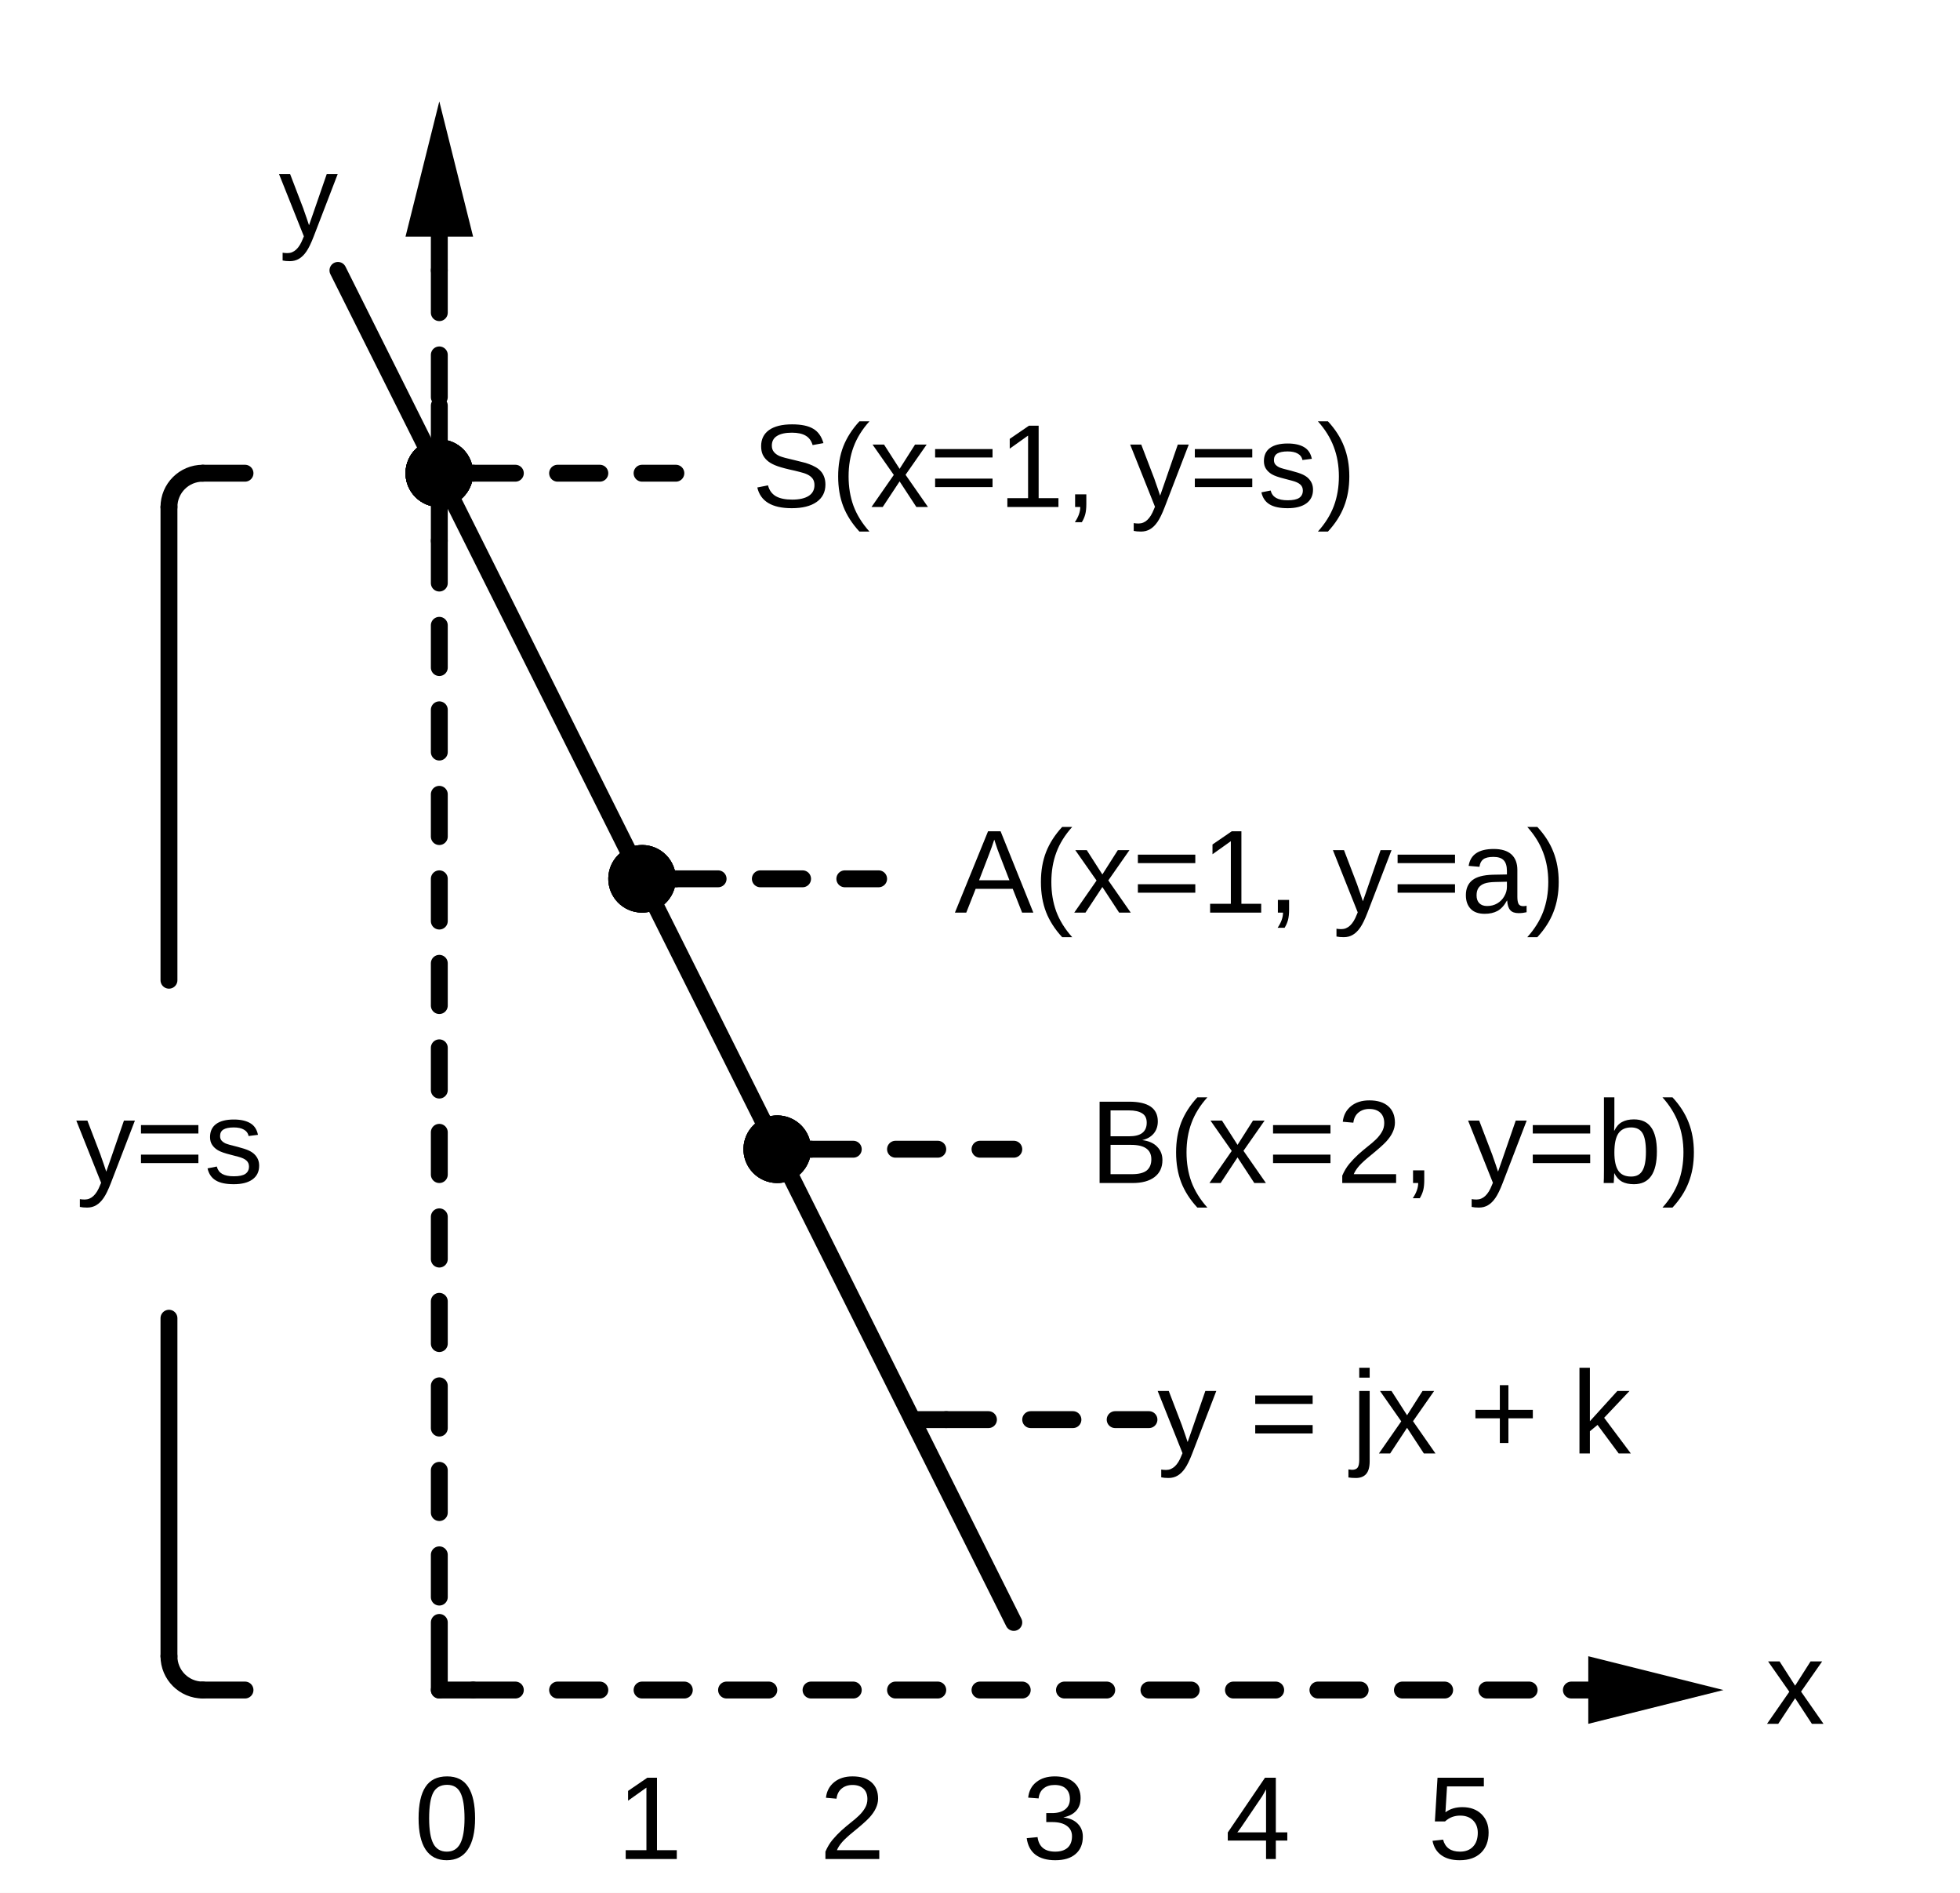
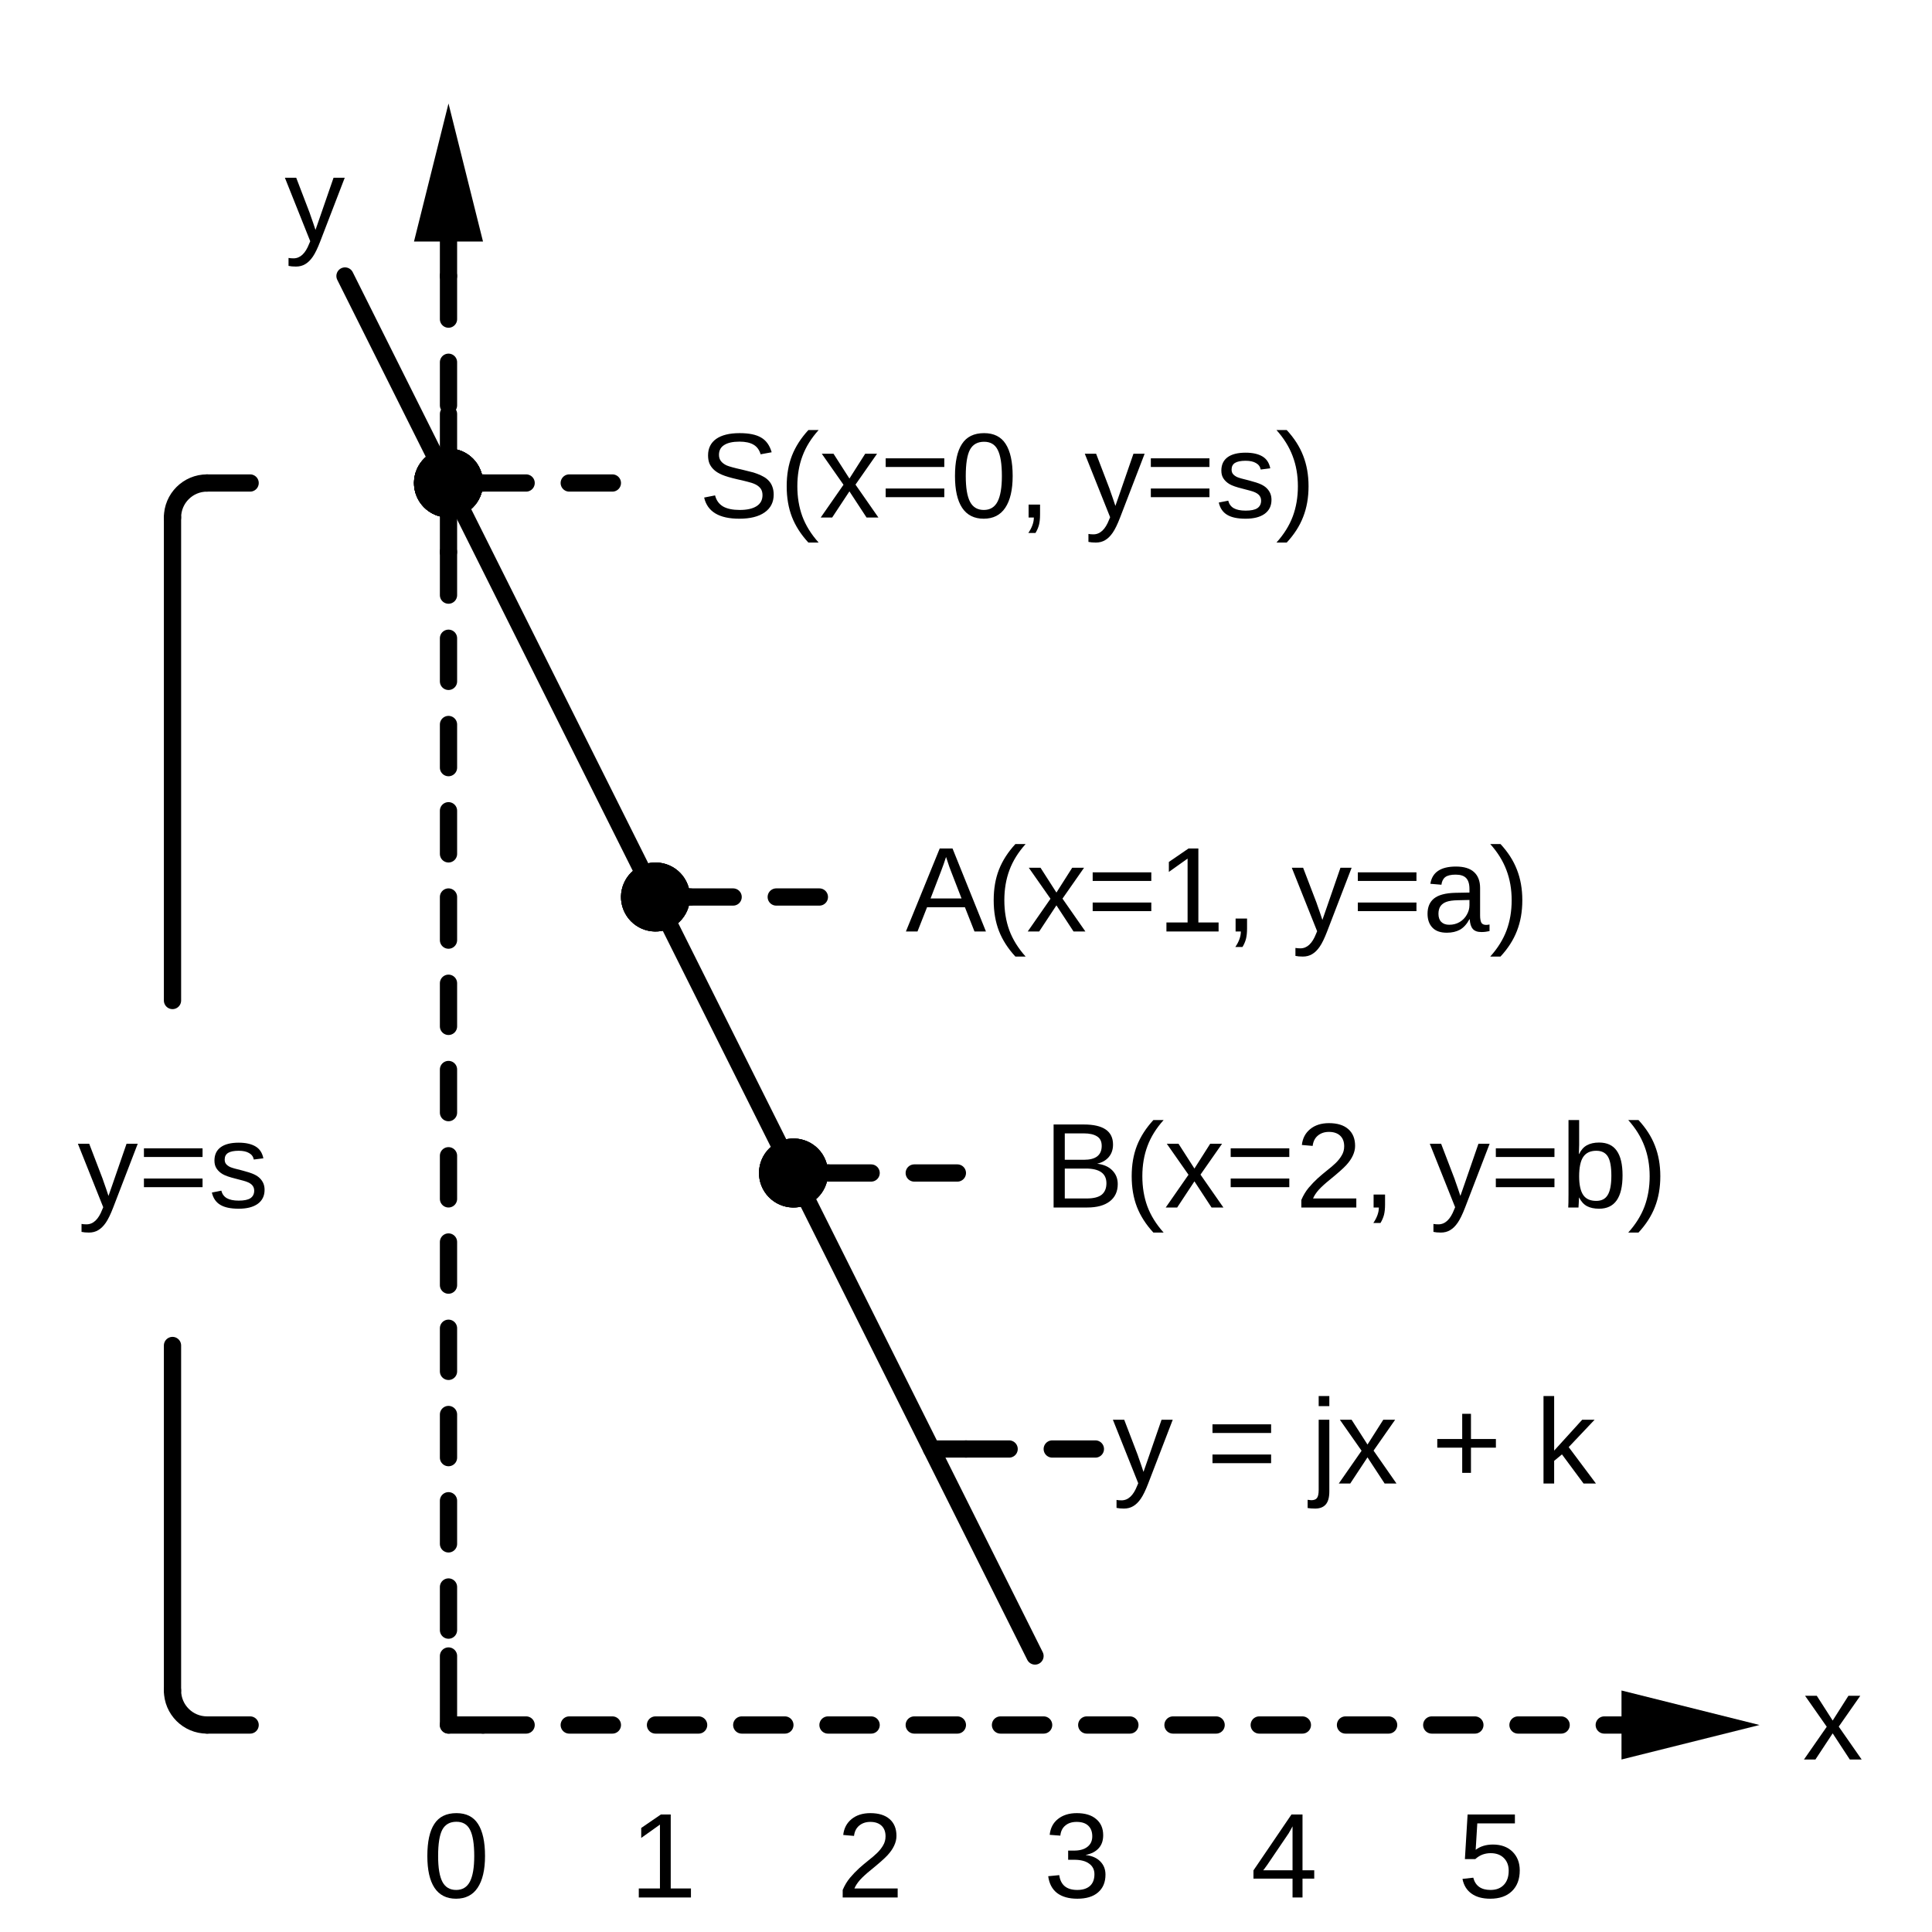
- <svg xmlns="http://www.w3.org/2000/svg" class="bob" font-family="arial" font-size="14" height="224" width="232">
+ <svg xmlns="http://www.w3.org/2000/svg" class="bob" font-family="arial" font-size="14" height="224" width="224">
  <defs>
    <marker id="triangle" markerHeight="8" markerWidth="8" orient="auto" refX="4" refY="2" viewBox="0 0 8 4">
      <polygon class="fg_fill" points="0,0 0,4 8,2 0,0" />
    </marker>
    <marker id="clear_triangle" markerHeight="10" markerWidth="10" orient="auto" refX="1" refY="7" viewBox="0 0 20 14">
      <polygon class="bg_fill fg_stroke" points="2,2 2,12 18,7 2,2" />
    </marker>
    <marker id="circle" markerHeight="5" markerWidth="5" orient="auto" refX="10" refY="10" viewBox="0 0 20 20">
      <circle class="fg_fill" cx="10" cy="10" r="8" />
    </marker>
    <marker id="square" markerHeight="5" markerWidth="5" orient="auto" refX="10" refY="10" viewBox="0 0 20 20">
      <rect class="fg_fill" height="20" width="20" x="0" y="0" />
    </marker>
    <marker id="open_circle" markerHeight="10" markerWidth="10" orient="auto" refX="10" refY="10" viewBox="0 0 20 20">
      <circle class="bg_fill fg_stroke" cx="10" cy="10" r="4" />
    </marker>
    <marker id="big_open_circle" markerHeight="20" markerWidth="20" orient="auto" refX="20" refY="20" viewBox="0 0 40 40">
      <circle class="bg_fill fg_stroke" cx="20" cy="20" r="6" />
    </marker>
  </defs>
  <style type="text/css">

rect.backdrop {
    fill: white;
}

.fg_fill {
    fill: black;
}


.bg_fill {
    fill: white;
}

.fg_stroke {
    stroke: black;
    stroke-width: 2;
}

.no_fill {
    fill: none;
}

.dashed {
    stroke-dasharray: 5;
}


text{
    fill: black;
}

line, path {
    stroke-linecap: round;
    stroke-linejoin: miter;
    stroke-opacity: 1;
    fill-opacity: 1;
}




tspan.head{
    fill: none;
    stroke: none;
}
    
</style>
-   <rect class="backdrop" height="224" width="232" x="0" y="0" />
+   <rect class="backdrop" height="224" width="224" x="0" y="0" />
  <g>
    <line class="fg_stroke" x1="20" x2="20" y1="60" y2="116" />
    <path class="fg_stroke no_fill" d="M 24 56 A 4 4 0 0 0 20 60" />
  </g>
  <g>
    <line class="fg_stroke" x1="20" x2="20" y1="156" y2="196" />
    <path class="fg_stroke no_fill" d="M 20 196 A 4 4 0 0 0 24 200" />
  </g>
  <g>
    <line class="fg_stroke" marker-end="url(#circle)" x1="40" x2="52" y1="32" y2="56" />
    <line class="fg_stroke" marker-start="url(#circle)" x1="52" x2="52" y1="56" y2="48" />
    <line class="fg_stroke" marker-start="url(#circle)" x1="52" x2="52" y1="56" y2="64" />
    <line class="fg_stroke" marker-start="url(#circle)" x1="52" x2="56" y1="56" y2="56" />
    <line class="fg_stroke" marker-end="url(#circle)" marker-start="url(#circle)" x1="52" x2="76" y1="56" y2="104" />
    <line class="fg_stroke" marker-start="url(#circle)" x1="76" x2="80" y1="104" y2="104" />
    <line class="fg_stroke" marker-end="url(#circle)" marker-start="url(#circle)" x1="76" x2="92" y1="104" y2="136" />
    <line class="fg_stroke" marker-start="url(#circle)" x1="92" x2="96" y1="136" y2="136" />
    <line class="fg_stroke" marker-start="url(#circle)" x1="92" x2="120" y1="136" y2="192" />
    <line class="fg_stroke dashed" x1="52" x2="52" y1="32" y2="48" />
    <line class="fg_stroke dashed" x1="52" x2="52" y1="64" y2="192" />
-     <line class="fg_stroke dashed" x1="56" x2="80" y1="56" y2="56" />
-     <line class="fg_stroke dashed" x1="80" x2="104" y1="104" y2="104" />
-     <line class="fg_stroke dashed" x1="96" x2="120" y1="136" y2="136" />
+     <line class="fg_stroke dashed" x1="56" x2="72" y1="56" y2="56" />
+     <line class="fg_stroke dashed" x1="80" x2="96" y1="104" y2="104" />
+     <line class="fg_stroke dashed" x1="96" x2="112" y1="136" y2="136" />
  </g>
  <g>
    <line class="fg_stroke" marker-end="url(#triangle)" x1="52" x2="52" y1="32" y2="20" />
  </g>
  <g>
    <line class="fg_stroke" x1="52" x2="52" y1="200" y2="192" />
    <line class="fg_stroke" x1="52" x2="56" y1="200" y2="200" />
    <line class="fg_stroke dashed" x1="56" x2="192" y1="200" y2="200" />
  </g>
  <g>
    <line class="fg_stroke" x1="108" x2="112" y1="168" y2="168" />
-     <line class="fg_stroke dashed" x1="112" x2="136" y1="168" y2="168" />
+     <line class="fg_stroke dashed" x1="112" x2="128" y1="168" y2="168" />
  </g>
  <g>
    <line class="fg_stroke" marker-end="url(#triangle)" x1="192" x2="196" y1="200" y2="200" />
  </g>
  <g>
    <line class="fg_stroke dashed" x1="24" x2="32" y1="56" y2="56" />
  </g>
  <g>
    <line class="fg_stroke dashed" x1="24" x2="32" y1="200" y2="200" />
  </g>
  <g>
    <text class="fg_fill" x="9" y="140">
y=s
</text>
  </g>
  <g>
    <text class="fg_fill" x="33" y="28">
y
</text>
  </g>
  <g>
    <text class="fg_fill" x="49" y="220">
0
</text>
  </g>
  <g>
    <text class="fg_fill" x="73" y="220">
1
</text>
  </g>
  <g>
-     <text class="fg_fill" x="89" y="60">
- S(x=1, y=s)
+     <text class="fg_fill" x="81" y="60">
+ S(x=0, y=s)
</text>
  </g>
  <g>
    <text class="fg_fill" x="97" y="220">
2
</text>
  </g>
  <g>
-     <text class="fg_fill" x="113" y="108">
+     <text class="fg_fill" x="105" y="108">
A(x=1, y=a)
+ </text>
+   </g>
+   <g>
+     <text class="fg_fill" x="121" y="140">
+ B(x=2, y=b)
</text>
  </g>
  <g>
    <text class="fg_fill" x="121" y="220">
3
</text>
  </g>
  <g>
-     <text class="fg_fill" x="129" y="140">
- B(x=2, y=b)
- </text>
-   </g>
-   <g>
-     <text class="fg_fill" x="137" y="172">
+     <text class="fg_fill" x="129" y="172">
y = jx + k
</text>
  </g>
  <g>
    <text class="fg_fill" x="145" y="220">
4
</text>
  </g>
  <g>
    <text class="fg_fill" x="169" y="220">
5
</text>
  </g>
  <g>
    <text class="fg_fill" x="209" y="204">
x
</text>
  </g>
</svg>
